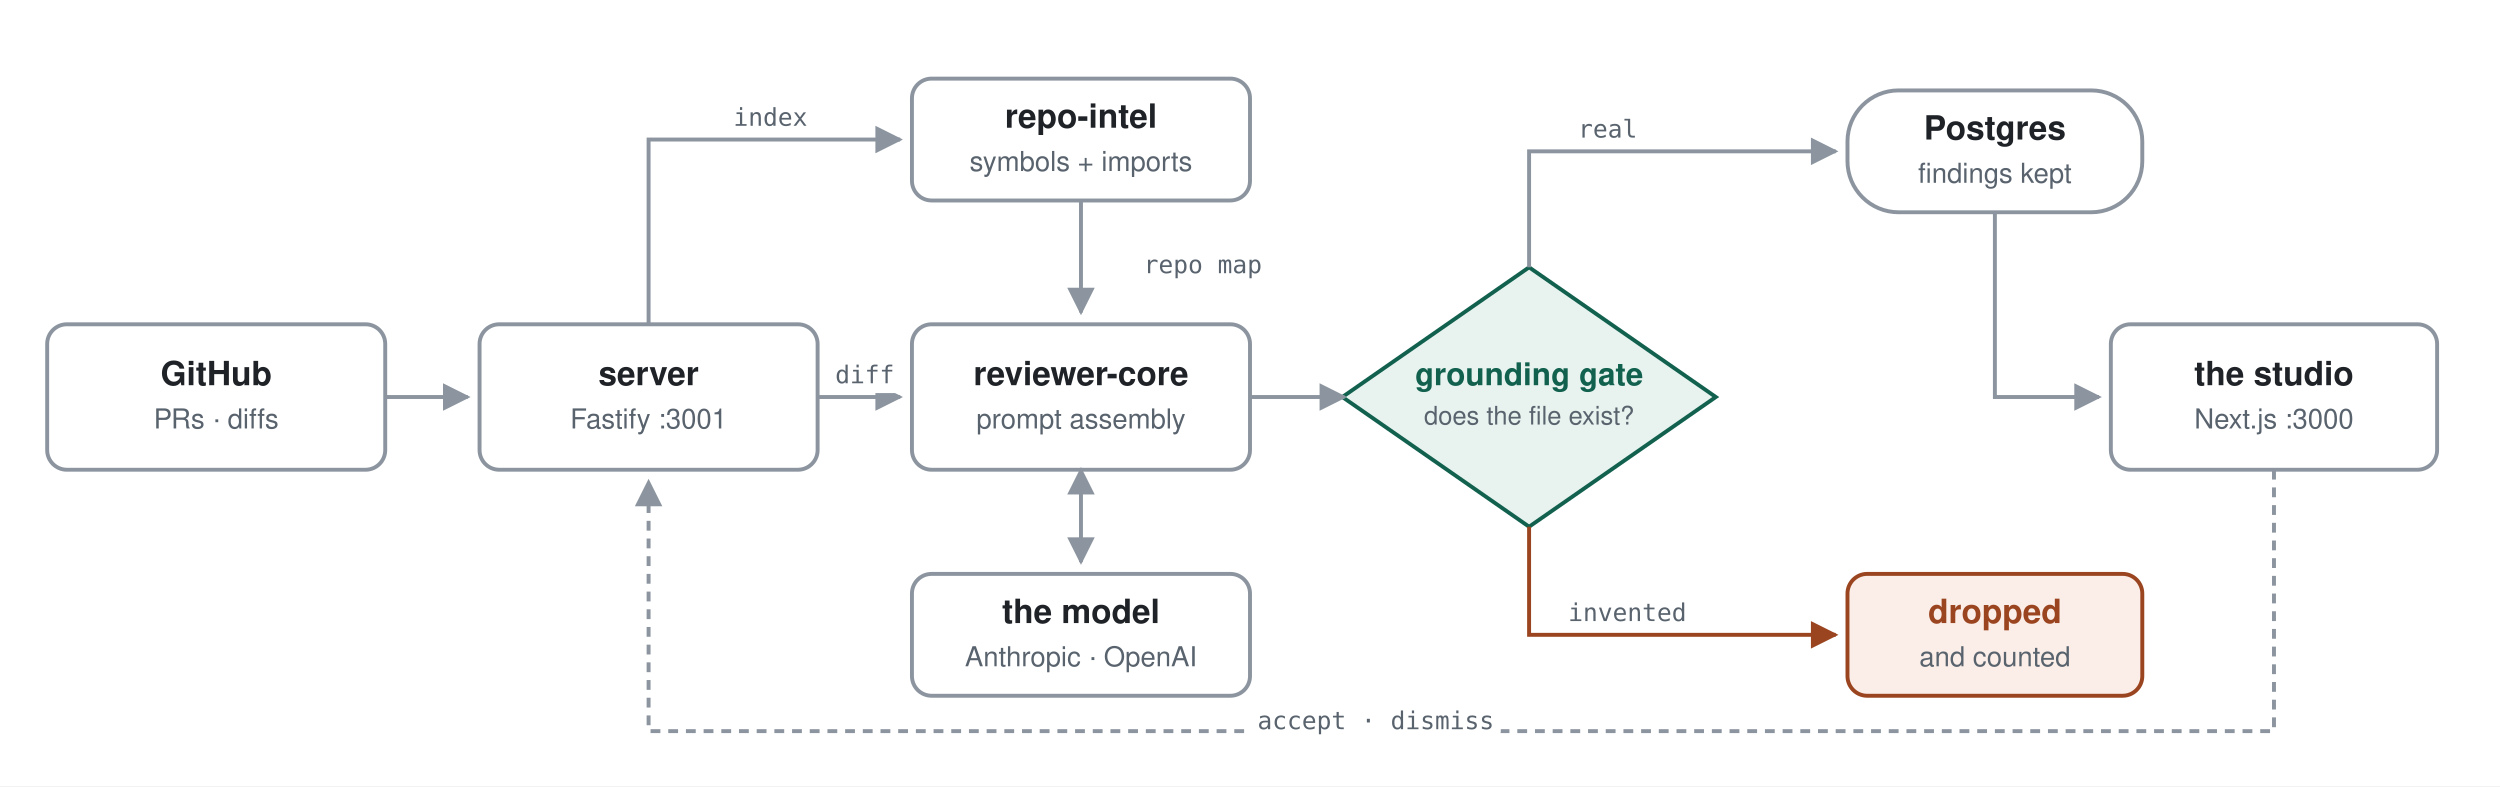
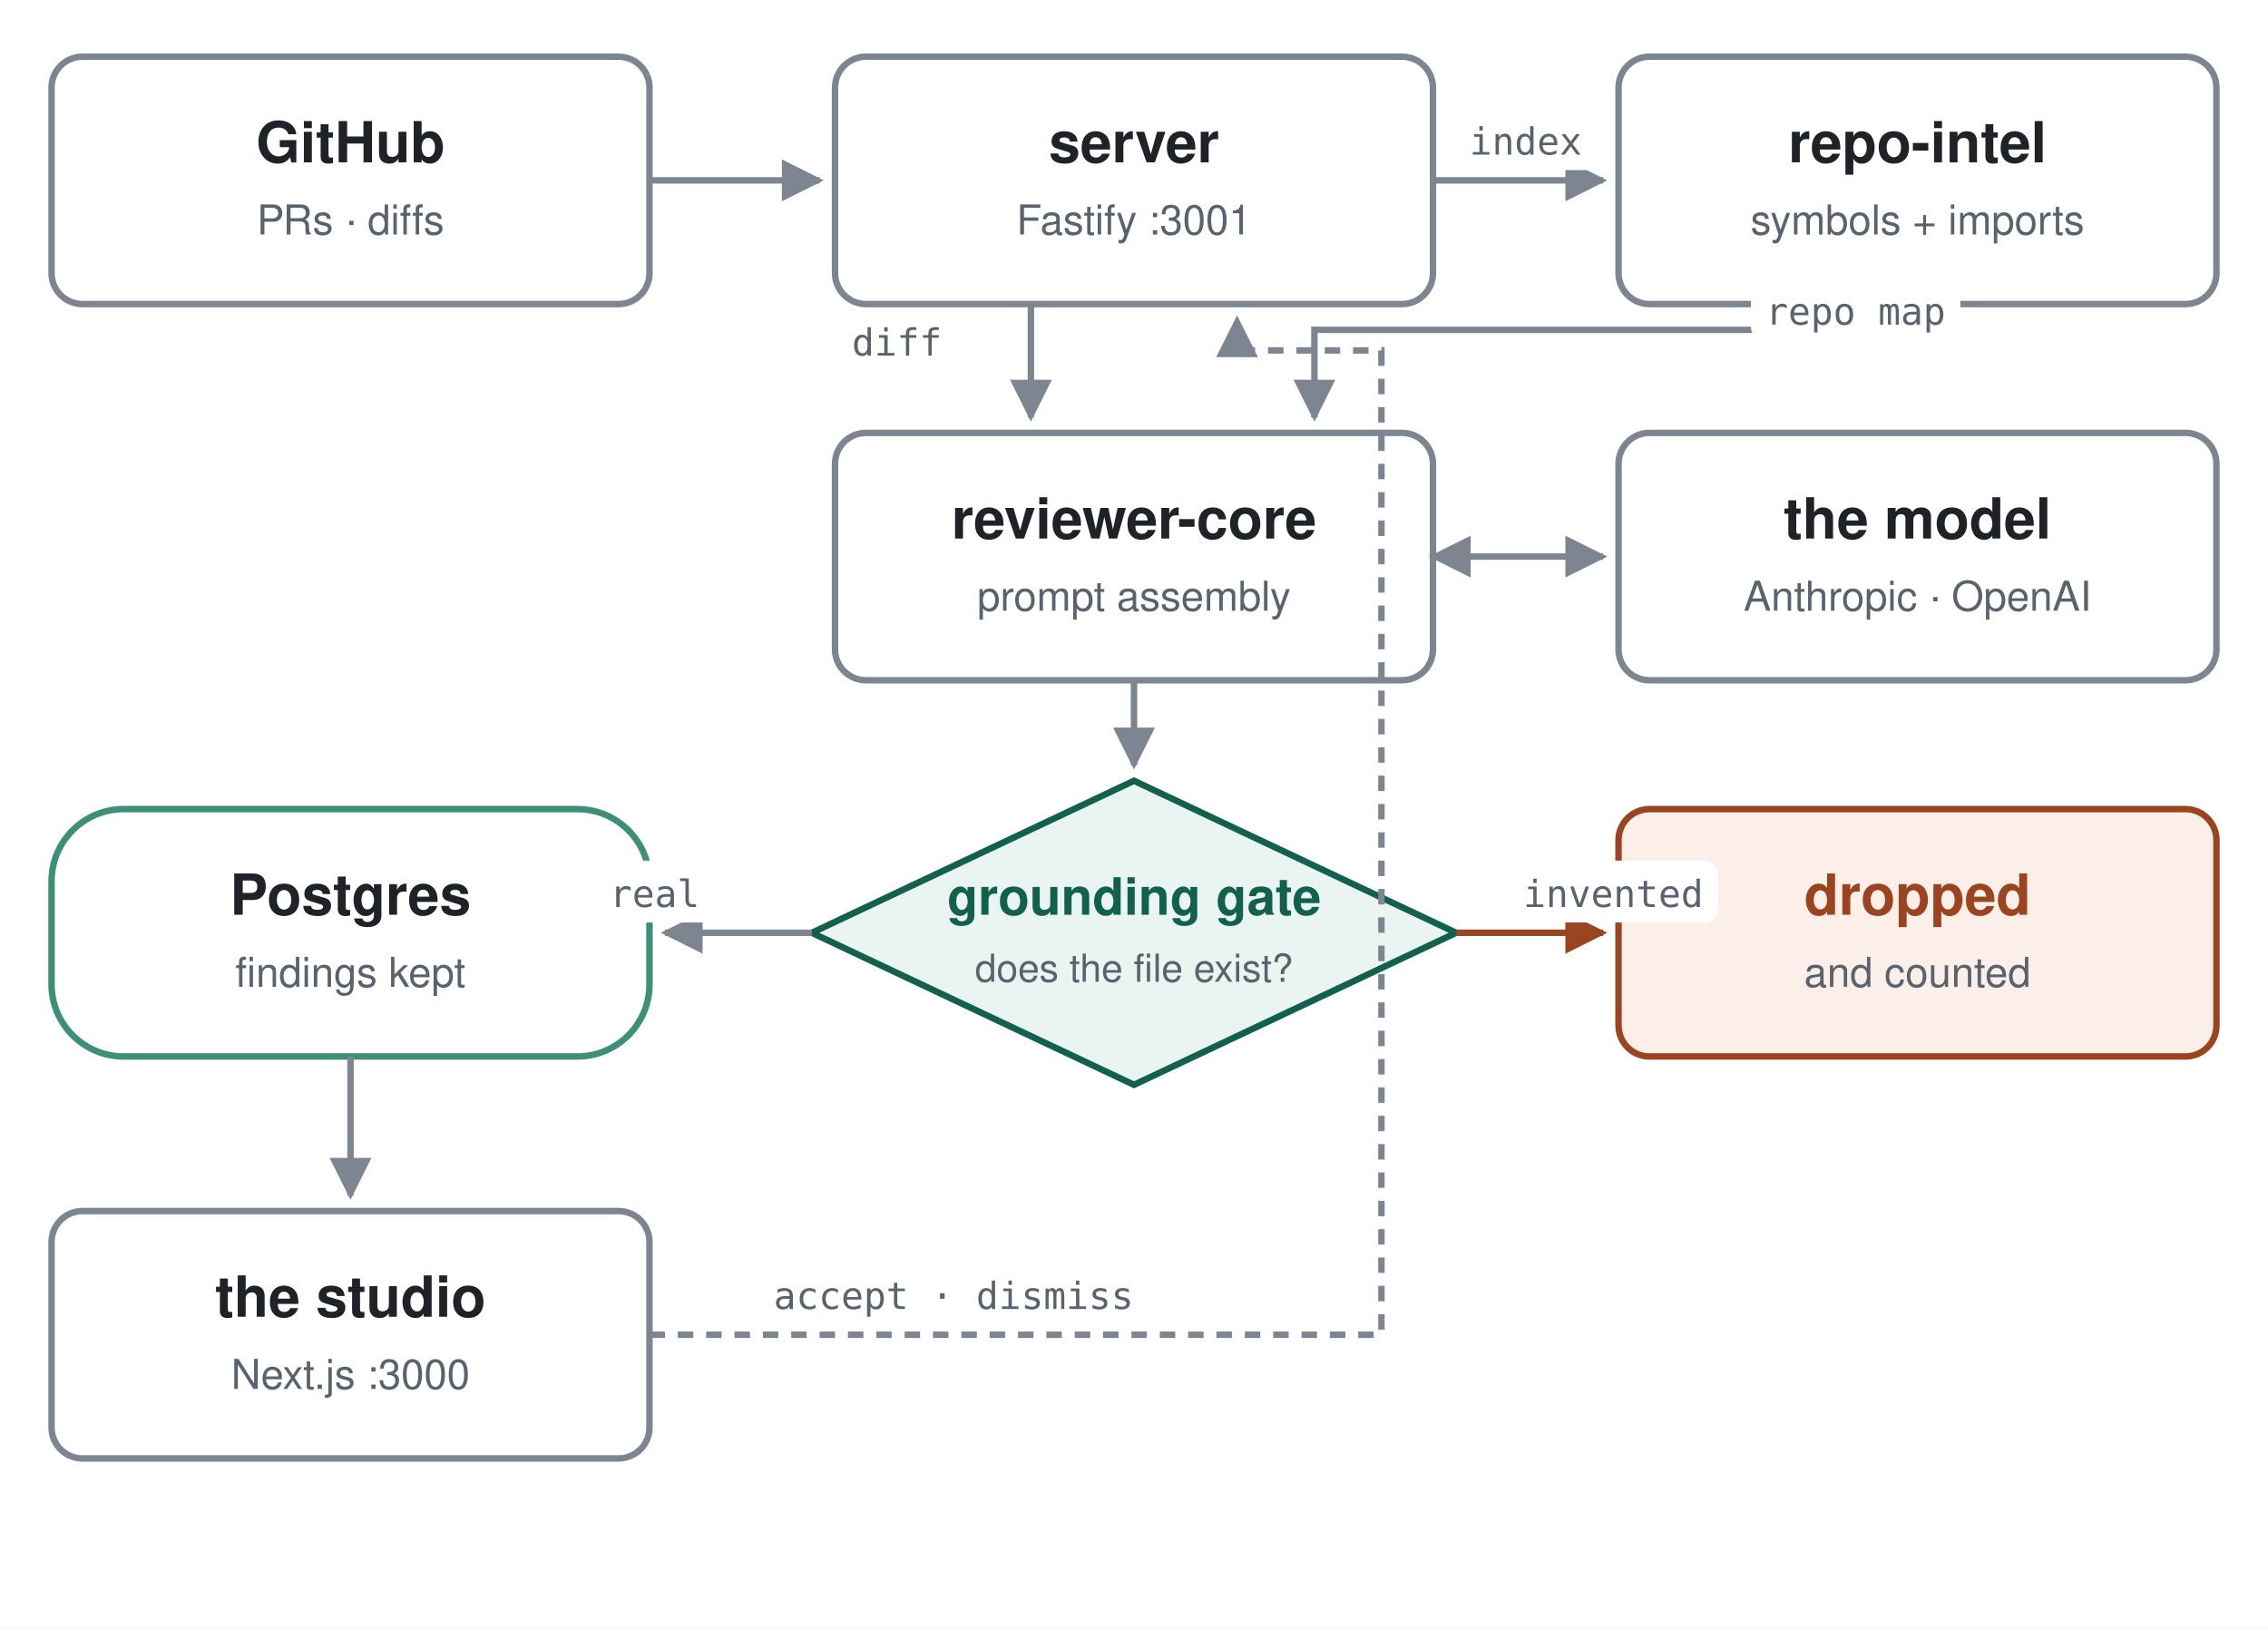
- <svg xmlns="http://www.w3.org/2000/svg" viewBox="0 0 1272 400" width="100%" role="img" aria-label="DevDigest review loop: GitHub to server to reviewer-core through the grounding gate into Postgres and the studio">
+ <svg xmlns="http://www.w3.org/2000/svg" viewBox="0 0 880 632" width="100%" role="img" aria-label="DevDigest review loop. GitHub supplies pull requests and diffs to the server. The server indexes the repository with repo-intel, whose repo map plus the diff go to reviewer-core, which prompts the model. Every finding passes a grounding gate: real file references are kept in Postgres, invented ones are dropped and counted. Kept findings reach the studio, where accepting or dismissing returns to the server.">
  <defs>
-     <marker id="a-n" viewBox="0 0 10 10" refX="9" refY="5" markerWidth="7" markerHeight="7" orient="auto-start-reverse">
-       <path d="M 0 0 L 10 5 L 0 10 z" fill="#8c959f" />
+     <marker id="a-n" viewBox="0 0 10 10" refX="9" refY="5" markerWidth="6.5" markerHeight="6.5" orient="auto-start-reverse">
+       <path d="M 0 0 L 10 5 L 0 10 z" fill="#7d8590" />
    </marker>
-     <marker id="a-acc" viewBox="0 0 10 10" refX="9" refY="5" markerWidth="7" markerHeight="7" orient="auto-start-reverse">
+     <marker id="a-acc" viewBox="0 0 10 10" refX="9" refY="5" markerWidth="6.5" markerHeight="6.5" orient="auto-start-reverse">
      <path d="M 0 0 L 10 5 L 0 10 z" fill="#9a4520" />
    </marker>
  </defs>
-   <rect width="1272" height="400" fill="#ffffff" />
-   <rect x="24" y="165" width="172" height="74" rx="10" fill="#ffffff" stroke="#8c959f" stroke-width="2" />
-   <text x="110.0" y="196.0" text-anchor="middle" font-family="ui-sans-serif,-apple-system,Segoe UI,Helvetica,Arial" font-size="17" font-weight="600" fill="#1f2328">GitHub</text>
-   <text x="110.0" y="218.0" text-anchor="middle" font-family="ui-sans-serif,-apple-system,Segoe UI,Helvetica,Arial" font-size="14" font-weight="400" fill="#59636e">PRs · diffs</text>
-   <rect x="244" y="165" width="172" height="74" rx="10" fill="#ffffff" stroke="#8c959f" stroke-width="2" />
-   <text x="330.0" y="196.0" text-anchor="middle" font-family="ui-sans-serif,-apple-system,Segoe UI,Helvetica,Arial" font-size="17" font-weight="600" fill="#1f2328">server</text>
-   <text x="330.0" y="218.0" text-anchor="middle" font-family="ui-sans-serif,-apple-system,Segoe UI,Helvetica,Arial" font-size="14" font-weight="400" fill="#59636e">Fastify :3001</text>
-   <rect x="464" y="165" width="172" height="74" rx="10" fill="#ffffff" stroke="#8c959f" stroke-width="2" />
-   <text x="550.0" y="196.0" text-anchor="middle" font-family="ui-sans-serif,-apple-system,Segoe UI,Helvetica,Arial" font-size="17" font-weight="600" fill="#1f2328">reviewer-core</text>
-   <text x="550.0" y="218.0" text-anchor="middle" font-family="ui-sans-serif,-apple-system,Segoe UI,Helvetica,Arial" font-size="14" font-weight="400" fill="#59636e">prompt assembly</text>
-   <rect x="464" y="40" width="172" height="62" rx="10" fill="#ffffff" stroke="#8c959f" stroke-width="2" />
-   <text x="550.0" y="65.0" text-anchor="middle" font-family="ui-sans-serif,-apple-system,Segoe UI,Helvetica,Arial" font-size="17" font-weight="600" fill="#1f2328">repo-intel</text>
-   <text x="550.0" y="87.0" text-anchor="middle" font-family="ui-sans-serif,-apple-system,Segoe UI,Helvetica,Arial" font-size="14" font-weight="400" fill="#59636e">symbols + imports</text>
-   <rect x="464" y="292" width="172" height="62" rx="10" fill="#ffffff" stroke="#8c959f" stroke-width="2" />
-   <text x="550.0" y="317.0" text-anchor="middle" font-family="ui-sans-serif,-apple-system,Segoe UI,Helvetica,Arial" font-size="17" font-weight="600" fill="#1f2328">the model</text>
-   <text x="550.0" y="339.0" text-anchor="middle" font-family="ui-sans-serif,-apple-system,Segoe UI,Helvetica,Arial" font-size="14" font-weight="400" fill="#59636e">Anthropic · OpenAI</text>
-   <polygon points="778,136.0 873.0,202.0 778,268.0 683.0,202.0" fill="#e8f3ef" stroke="#12614f" stroke-width="2" />
-   <text x="778" y="196.0" text-anchor="middle" font-family="ui-sans-serif,-apple-system,Segoe UI,Helvetica,Arial" font-size="16" font-weight="600" fill="#12614f">grounding gate</text>
-   <text x="778" y="216.0" text-anchor="middle" font-family="ui-sans-serif,-apple-system,Segoe UI,Helvetica,Arial" font-size="13" font-weight="400" fill="#59636e">does the file exist?</text>
-   <rect x="940" y="46" width="150" height="62" rx="26" fill="#ffffff" stroke="#8c959f" stroke-width="2" />
-   <text x="1015.0" y="71.0" text-anchor="middle" font-family="ui-sans-serif,-apple-system,Segoe UI,Helvetica,Arial" font-size="17" font-weight="600" fill="#1f2328">Postgres</text>
-   <text x="1015.0" y="93.0" text-anchor="middle" font-family="ui-sans-serif,-apple-system,Segoe UI,Helvetica,Arial" font-size="14" font-weight="400" fill="#59636e">findings kept</text>
-   <rect x="940" y="292" width="150" height="62" rx="10" fill="#fbeee8" stroke="#9a4520" stroke-width="2" />
-   <text x="1015.0" y="317.0" text-anchor="middle" font-family="ui-sans-serif,-apple-system,Segoe UI,Helvetica,Arial" font-size="17" font-weight="600" fill="#9a4520">dropped</text>
-   <text x="1015.0" y="339.0" text-anchor="middle" font-family="ui-sans-serif,-apple-system,Segoe UI,Helvetica,Arial" font-size="14" font-weight="400" fill="#59636e">and counted</text>
-   <rect x="1074" y="165" width="166" height="74" rx="10" fill="#ffffff" stroke="#8c959f" stroke-width="2" />
-   <text x="1157.0" y="196.0" text-anchor="middle" font-family="ui-sans-serif,-apple-system,Segoe UI,Helvetica,Arial" font-size="17" font-weight="600" fill="#1f2328">the studio</text>
-   <text x="1157.0" y="218.0" text-anchor="middle" font-family="ui-sans-serif,-apple-system,Segoe UI,Helvetica,Arial" font-size="14" font-weight="400" fill="#59636e">Next.js :3000</text>
-   <path d="M 196,202.0 L 238,202.0" fill="none" stroke="#8c959f" stroke-width="2" marker-end="url(#a-n)" />
-   <path d="M 416,202.0 L 458,202.0" fill="none" stroke="#8c959f" stroke-width="2" marker-end="url(#a-n)" />
-   <rect x="419.6" y="180.0" width="40.8" height="20" rx="4" fill="#ffffff" />
-   <text x="440.0" y="195.0" text-anchor="middle" font-family="ui-monospace,SFMono-Regular,Menlo,monospace" font-size="12.5" fill="#59636e">diff</text>
-   <path d="M 330.0,165 L 330.0,71 L 458,71" fill="none" stroke="#8c959f" stroke-width="2" marker-end="url(#a-n)" />
-   <rect x="368.0" y="49" width="48.0" height="20" rx="4" fill="#ffffff" />
-   <text x="392.0" y="64" text-anchor="middle" font-family="ui-monospace,SFMono-Regular,Menlo,monospace" font-size="12.5" fill="#59636e">index</text>
-   <path d="M 550.0,102 L 550.0,159" fill="none" stroke="#8c959f" stroke-width="2" marker-end="url(#a-n)" />
-   <rect x="577.2" y="124" width="69.6" height="20" rx="4" fill="#ffffff" />
-   <text x="612.0" y="139" text-anchor="middle" font-family="ui-monospace,SFMono-Regular,Menlo,monospace" font-size="12.5" fill="#59636e">repo map</text>
-   <path d="M 550.0,239 L 550.0,286" fill="none" stroke="#8c959f" stroke-width="2" marker-start="url(#a-n)" marker-end="url(#a-n)" />
-   <path d="M 636,202.0 L 684,202.0" fill="none" stroke="#8c959f" stroke-width="2" marker-end="url(#a-n)" />
-   <path d="M 778,136.0 L 778,77 L 934,77" fill="none" stroke="#8c959f" stroke-width="2" marker-end="url(#a-n)" />
-   <rect x="797.6" y="55" width="40.8" height="20" rx="4" fill="#ffffff" />
-   <text x="818" y="70" text-anchor="middle" font-family="ui-monospace,SFMono-Regular,Menlo,monospace" font-size="12.5" fill="#59636e">real</text>
-   <path d="M 778,268.0 L 778,323 L 934,323" fill="none" stroke="#9a4520" stroke-width="2" marker-end="url(#a-acc)" />
-   <rect x="793.2" y="301" width="69.6" height="20" rx="4" fill="#ffffff" />
-   <text x="828" y="316" text-anchor="middle" font-family="ui-monospace,SFMono-Regular,Menlo,monospace" font-size="12.5" fill="#59636e">invented</text>
-   <path d="M 1015,108 L 1015,202.0 L 1068,202.0" fill="none" stroke="#8c959f" stroke-width="2" marker-end="url(#a-n)" />
-   <path d="M 1157,239 L 1157,372 L 330.0,372 L 330.0,245" fill="none" stroke="#8c959f" stroke-width="2" stroke-dasharray="5 4" marker-end="url(#a-n)" />
-   <rect x="636.4" y="356" width="127.2" height="20" rx="4" fill="#ffffff" />
-   <text x="700" y="371" text-anchor="middle" font-family="ui-monospace,SFMono-Regular,Menlo,monospace" font-size="12.5" fill="#59636e">accept · dismiss</text>
+   <rect width="880" height="632" fill="#ffffff" />
+   <rect x="20" y="22" width="232" height="96" rx="12" fill="#ffffff" stroke="#7d8590" stroke-width="2.5" />
+   <text x="136.0" y="63.0" text-anchor="middle" font-family="ui-sans-serif,-apple-system,'Segoe UI',Helvetica,Arial" font-size="22" font-weight="600" fill="#1f2328">GitHub</text>
+   <text x="136.0" y="91.0" text-anchor="middle" font-family="ui-sans-serif,-apple-system,'Segoe UI',Helvetica,Arial" font-size="16" font-weight="400" fill="#59636e">PRs · diffs</text>
+   <rect x="324" y="22" width="232" height="96" rx="12" fill="#ffffff" stroke="#7d8590" stroke-width="2.5" />
+   <text x="440.0" y="63.0" text-anchor="middle" font-family="ui-sans-serif,-apple-system,'Segoe UI',Helvetica,Arial" font-size="22" font-weight="600" fill="#1f2328">server</text>
+   <text x="440.0" y="91.0" text-anchor="middle" font-family="ui-sans-serif,-apple-system,'Segoe UI',Helvetica,Arial" font-size="16" font-weight="400" fill="#59636e">Fastify :3001</text>
+   <rect x="628" y="22" width="232" height="96" rx="12" fill="#ffffff" stroke="#7d8590" stroke-width="2.5" />
+   <text x="744.0" y="63.0" text-anchor="middle" font-family="ui-sans-serif,-apple-system,'Segoe UI',Helvetica,Arial" font-size="22" font-weight="600" fill="#1f2328">repo-intel</text>
+   <text x="744.0" y="91.0" text-anchor="middle" font-family="ui-sans-serif,-apple-system,'Segoe UI',Helvetica,Arial" font-size="16" font-weight="400" fill="#59636e">symbols + imports</text>
+   <rect x="324" y="168" width="232" height="96" rx="12" fill="#ffffff" stroke="#7d8590" stroke-width="2.5" />
+   <text x="440.0" y="209.0" text-anchor="middle" font-family="ui-sans-serif,-apple-system,'Segoe UI',Helvetica,Arial" font-size="22" font-weight="600" fill="#1f2328">reviewer-core</text>
+   <text x="440.0" y="237.0" text-anchor="middle" font-family="ui-sans-serif,-apple-system,'Segoe UI',Helvetica,Arial" font-size="16" font-weight="400" fill="#59636e">prompt assembly</text>
+   <rect x="628" y="168" width="232" height="96" rx="12" fill="#ffffff" stroke="#7d8590" stroke-width="2.5" />
+   <text x="744.0" y="209.0" text-anchor="middle" font-family="ui-sans-serif,-apple-system,'Segoe UI',Helvetica,Arial" font-size="22" font-weight="600" fill="#1f2328">the model</text>
+   <text x="744.0" y="237.0" text-anchor="middle" font-family="ui-sans-serif,-apple-system,'Segoe UI',Helvetica,Arial" font-size="16" font-weight="400" fill="#59636e">Anthropic · OpenAI</text>
+   <polygon points="440.0,303.0 565.0,362.0 440.0,421.0 315.0,362.0" fill="#eaf4f0" stroke="#12614f" stroke-width="2.5" />
+   <text x="440.0" y="355.0" text-anchor="middle" font-family="ui-sans-serif,-apple-system,'Segoe UI',Helvetica,Arial" font-size="20" font-weight="600" fill="#12614f">grounding gate</text>
+   <text x="440.0" y="381.0" text-anchor="middle" font-family="ui-sans-serif,-apple-system,'Segoe UI',Helvetica,Arial" font-size="15" font-weight="400" fill="#59636e">does the file exist?</text>
+   <rect x="20" y="314" width="232" height="96" rx="28" fill="#ffffff" stroke="#3d8f78" stroke-width="2.5" />
+   <text x="136.0" y="355.0" text-anchor="middle" font-family="ui-sans-serif,-apple-system,'Segoe UI',Helvetica,Arial" font-size="22" font-weight="600" fill="#1f2328">Postgres</text>
+   <text x="136.0" y="383.0" text-anchor="middle" font-family="ui-sans-serif,-apple-system,'Segoe UI',Helvetica,Arial" font-size="16" font-weight="400" fill="#59636e">findings kept</text>
+   <rect x="628" y="314" width="232" height="96" rx="12" fill="#fceee8" stroke="#9a4520" stroke-width="2.5" />
+   <text x="744.0" y="355.0" text-anchor="middle" font-family="ui-sans-serif,-apple-system,'Segoe UI',Helvetica,Arial" font-size="22" font-weight="600" fill="#9a4520">dropped</text>
+   <text x="744.0" y="383.0" text-anchor="middle" font-family="ui-sans-serif,-apple-system,'Segoe UI',Helvetica,Arial" font-size="16" font-weight="400" fill="#59636e">and counted</text>
+   <rect x="20" y="470" width="232" height="96" rx="12" fill="#ffffff" stroke="#7d8590" stroke-width="2.5" />
+   <text x="136.0" y="511.0" text-anchor="middle" font-family="ui-sans-serif,-apple-system,'Segoe UI',Helvetica,Arial" font-size="22" font-weight="600" fill="#1f2328">the studio</text>
+   <text x="136.0" y="539.0" text-anchor="middle" font-family="ui-sans-serif,-apple-system,'Segoe UI',Helvetica,Arial" font-size="16" font-weight="400" fill="#59636e">Next.js :3000</text>
+   <path d="M 252,70.0 L 318,70.0" fill="none" stroke="#7d8590" stroke-width="2.5" marker-end="url(#a-n)" />
+   <path d="M 556,70.0 L 622,70.0" fill="none" stroke="#7d8590" stroke-width="2.5" marker-end="url(#a-n)" />
+   <rect x="564.0" y="42.0" width="56.0" height="24" rx="5" fill="#ffffff" />
+   <text x="592.0" y="60.0" text-anchor="middle" font-family="ui-monospace,SFMono-Regular,Menlo,monospace" font-size="14.5" fill="#59636e">index</text>
+   <path d="M 744.0,118 L 744.0,128 L 510.0,128 L 510.0,162" fill="none" stroke="#7d8590" stroke-width="2.5" marker-end="url(#a-n)" />
+   <rect x="679.4" y="108" width="81.2" height="24" rx="5" fill="#ffffff" />
+   <text x="720.0" y="126" text-anchor="middle" font-family="ui-monospace,SFMono-Regular,Menlo,monospace" font-size="14.5" fill="#59636e">repo map</text>
+   <path d="M 400.0,118 L 400.0,162" fill="none" stroke="#7d8590" stroke-width="2.5" marker-end="url(#a-n)" />
+   <rect x="324.2" y="120" width="47.6" height="24" rx="5" fill="#ffffff" />
+   <text x="348.0" y="138" text-anchor="middle" font-family="ui-monospace,SFMono-Regular,Menlo,monospace" font-size="14.5" fill="#59636e">diff</text>
+   <path d="M 556,216.0 L 622,216.0" fill="none" stroke="#7d8590" stroke-width="2.5" marker-start="url(#a-n)" marker-end="url(#a-n)" />
+   <path d="M 440.0,264 L 440.0,297.0" fill="none" stroke="#7d8590" stroke-width="2.5" marker-end="url(#a-n)" />
+   <path d="M 315.0,362.0 L 258,362.0" fill="none" stroke="#7d8590" stroke-width="2.5" marker-end="url(#a-n)" />
+   <rect x="230.2" y="334.0" width="47.6" height="24" rx="5" fill="#ffffff" />
+   <text x="254.0" y="352.0" text-anchor="middle" font-family="ui-monospace,SFMono-Regular,Menlo,monospace" font-size="14.5" fill="#59636e">real</text>
+   <path d="M 565.0,362.0 L 622,362.0" fill="none" stroke="#9a4520" stroke-width="2.5" marker-end="url(#a-acc)" />
+   <rect x="585.4" y="334.0" width="81.2" height="24" rx="5" fill="#ffffff" />
+   <text x="626.0" y="352.0" text-anchor="middle" font-family="ui-monospace,SFMono-Regular,Menlo,monospace" font-size="14.5" fill="#59636e">invented</text>
+   <path d="M 136.0,410 L 136.0,464" fill="none" stroke="#7d8590" stroke-width="2.5" marker-end="url(#a-n)" />
+   <path d="M 252,518.0 L 536.0,518.0 L 536.0,136 L 480.0,136 L 480.0,124" fill="none" stroke="#7d8590" stroke-width="2.5" stroke-dasharray="6 5" marker-end="url(#a-n)" />
+   <rect x="295.8" y="490.0" width="148.4" height="24" rx="5" fill="#ffffff" />
+   <text x="370" y="508.0" text-anchor="middle" font-family="ui-monospace,SFMono-Regular,Menlo,monospace" font-size="14.5" fill="#59636e">accept · dismiss</text>
</svg>
